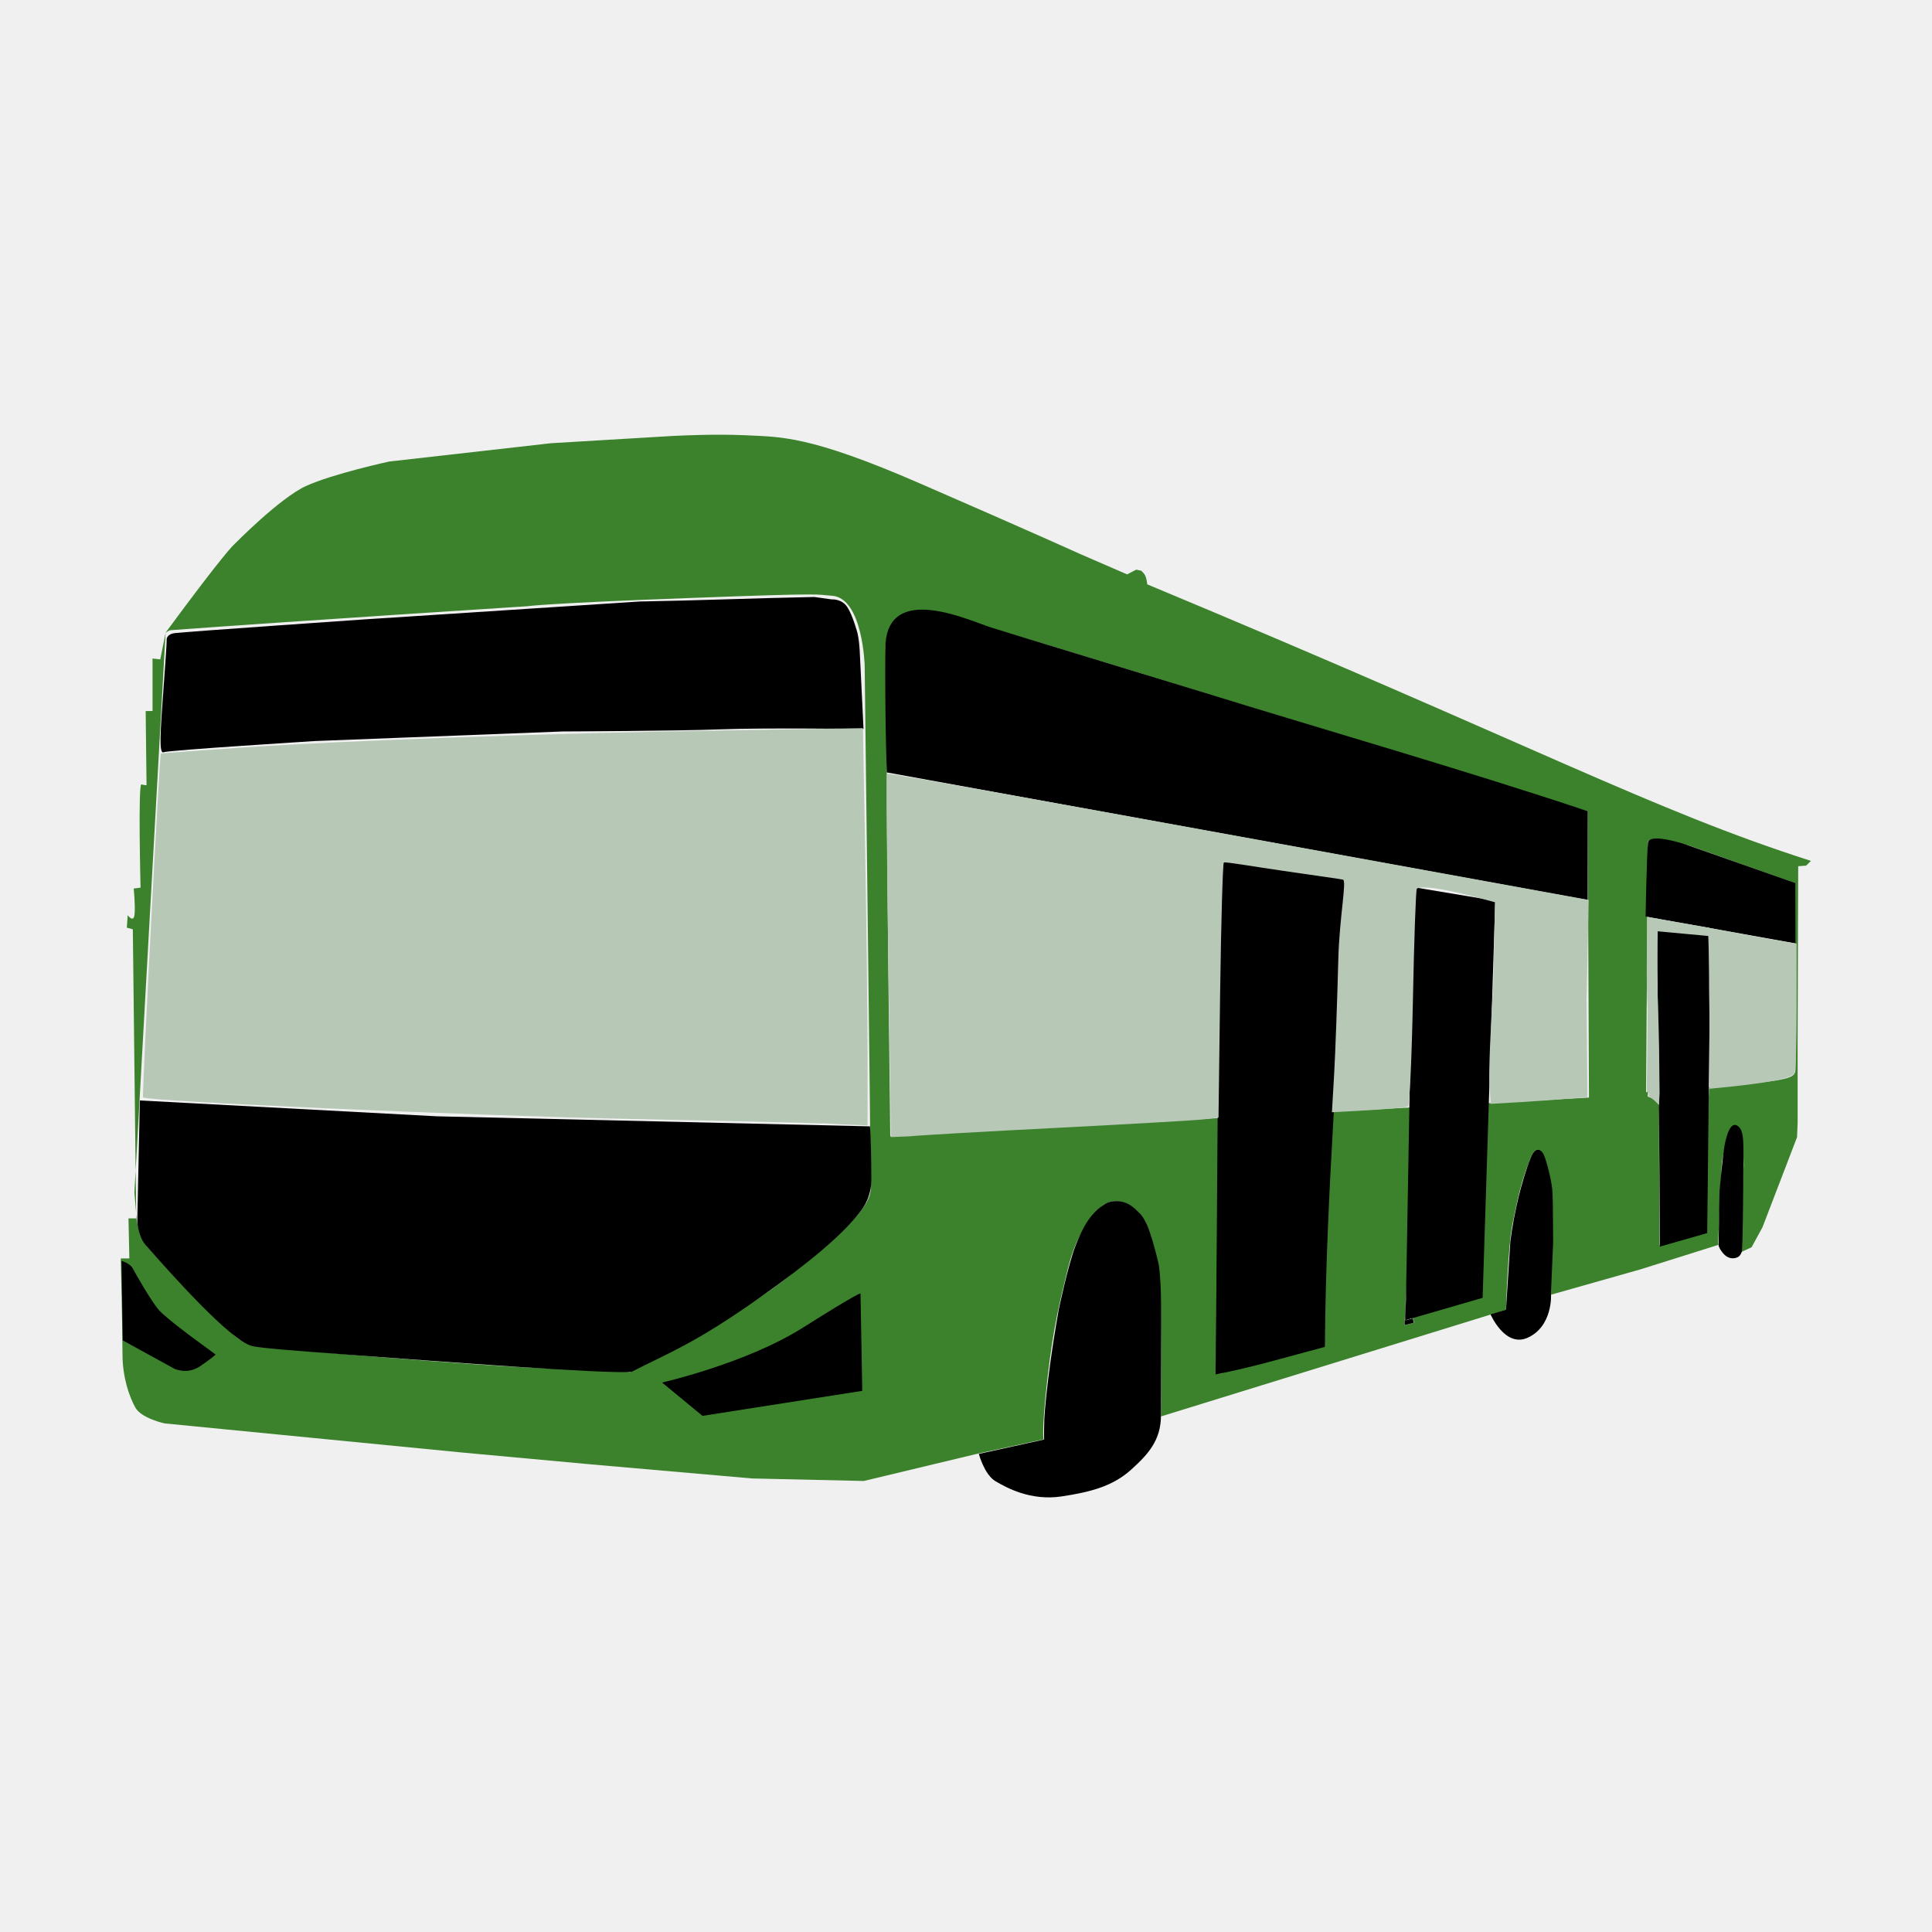
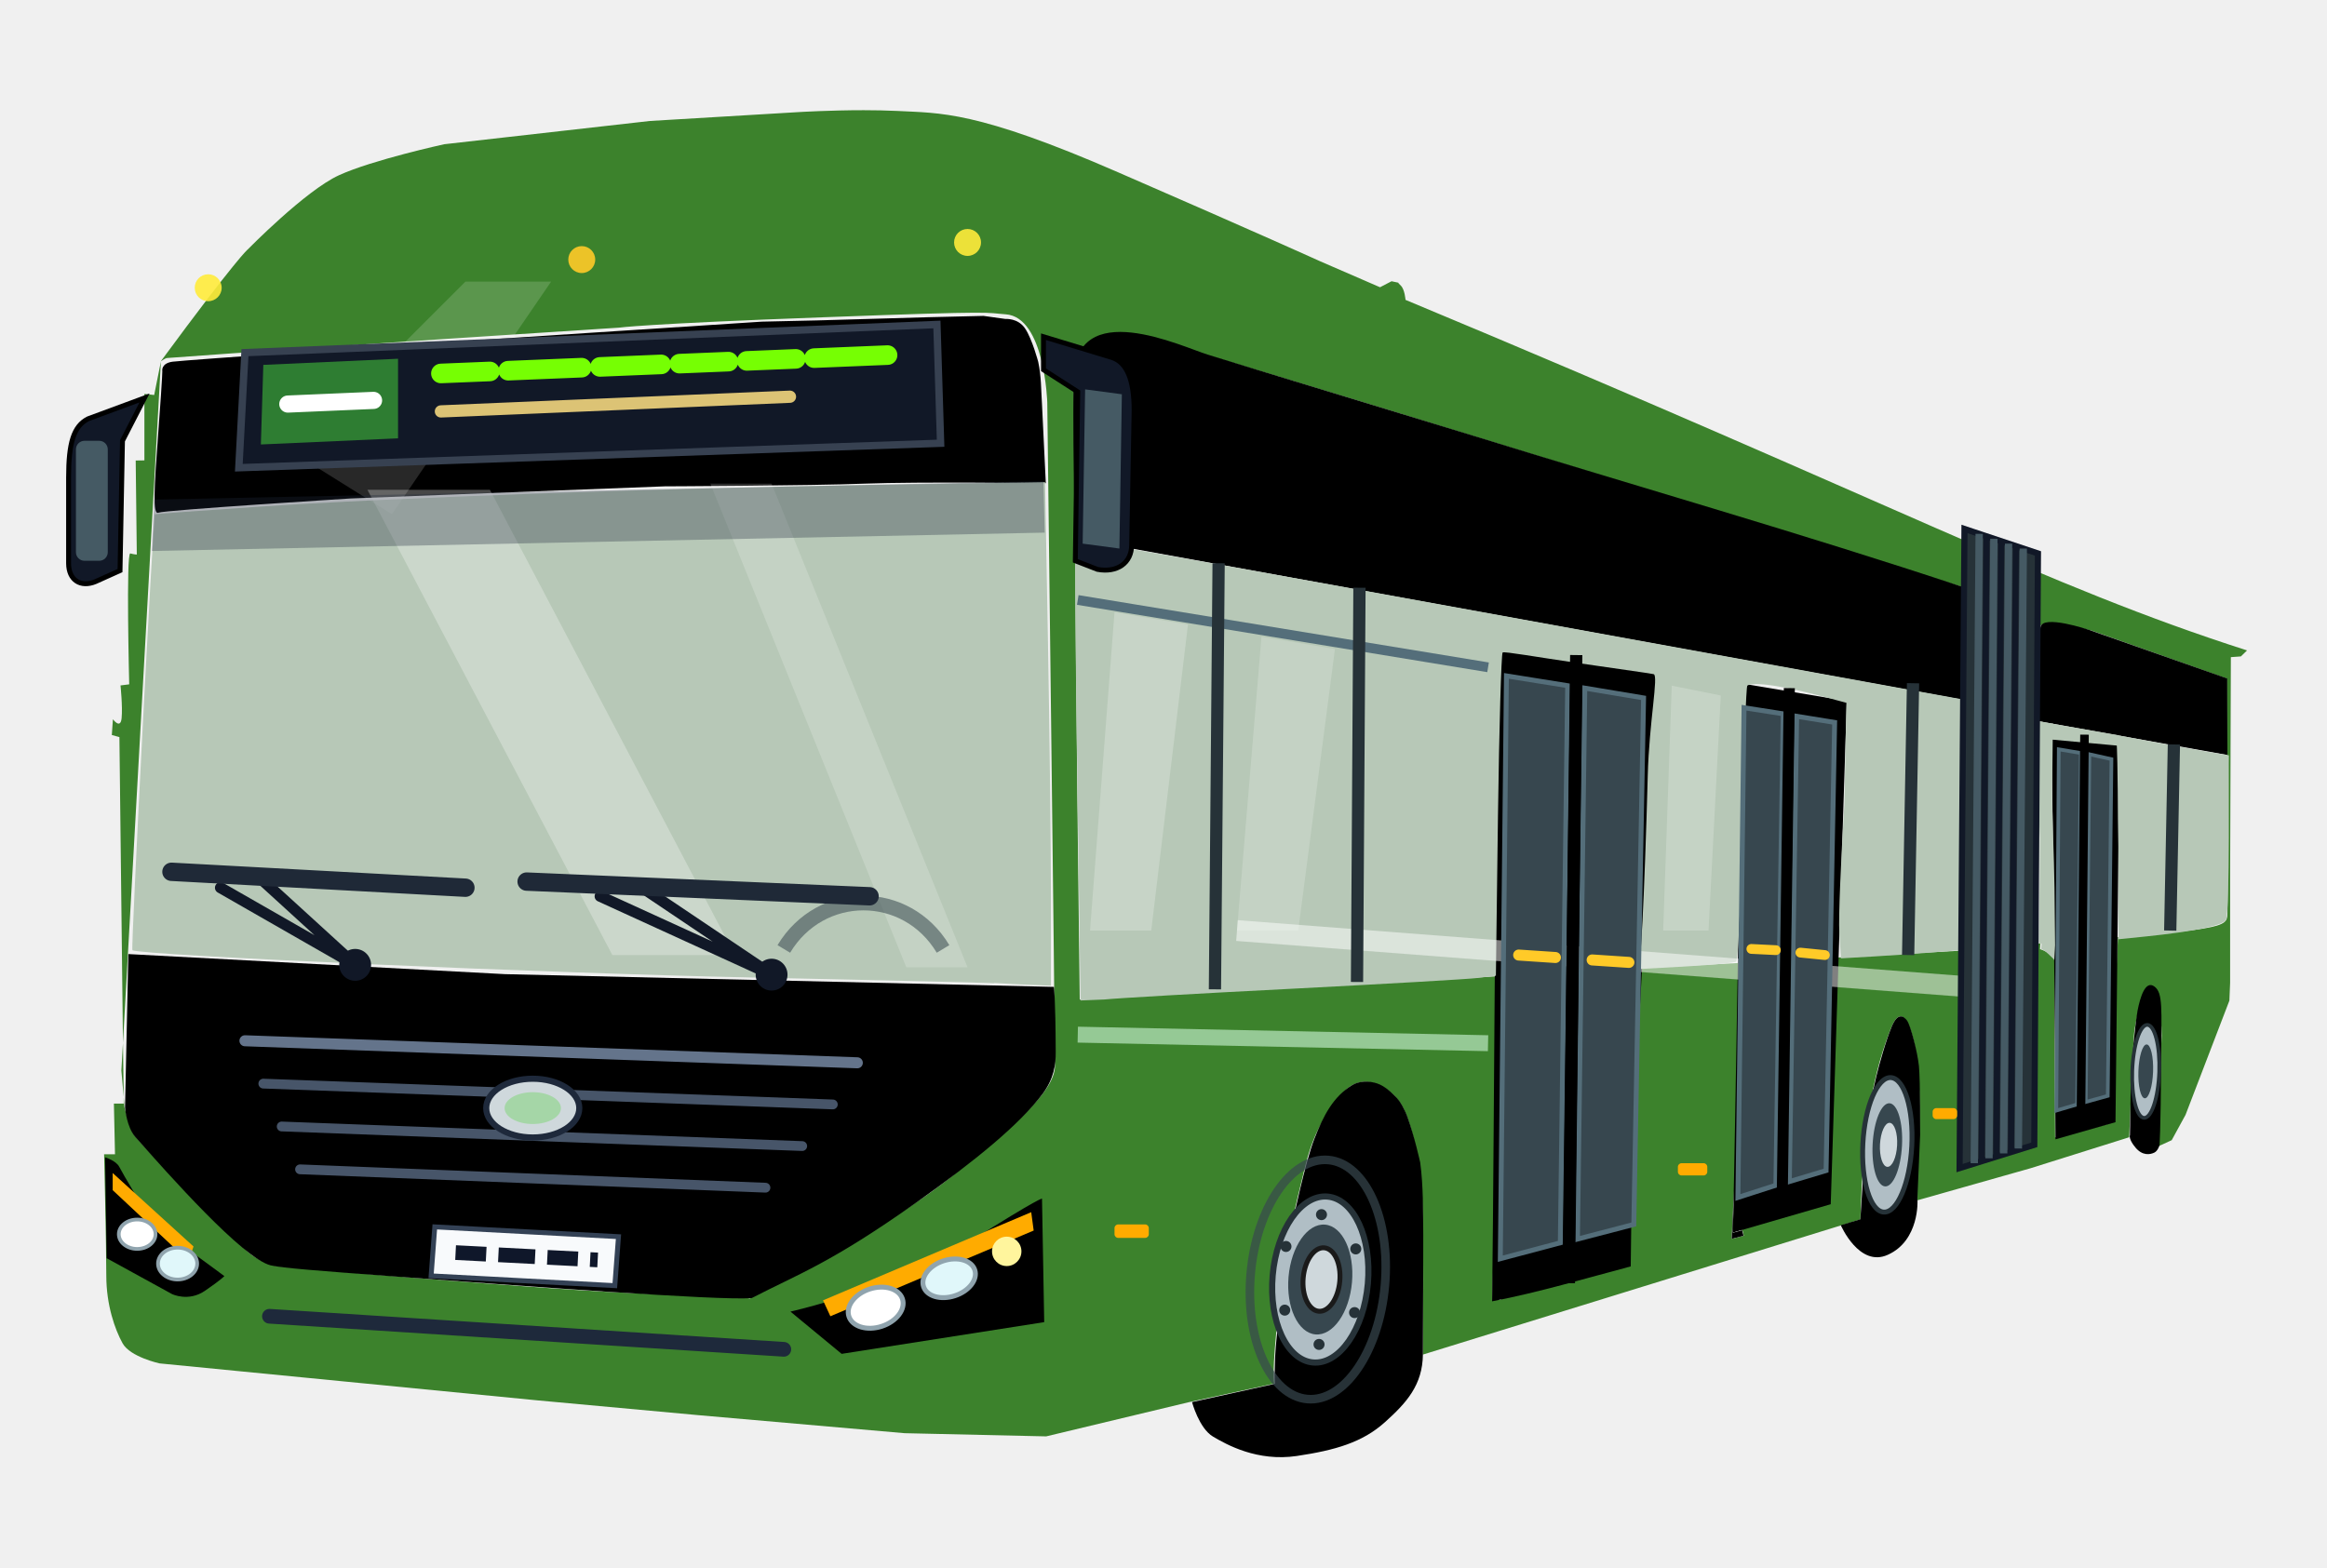
- <svg xmlns="http://www.w3.org/2000/svg" viewBox="0 0 200 200" width="200" height="200" role="img">
+ <svg xmlns="http://www.w3.org/2000/svg" viewBox="4 36 190 128" width="190" height="128" role="img">
  <path d="m74.52,45c-2.73,-0 -5.23,0.15 -5.23,0.15L57.06,45.88 40.27,47.78c0,0 -5.86,1.28 -8.59,2.53 -2.74,1.25 -7.45,6.06 -7.45,6.06 0,0 -0.82,0.61 -7.11,9.15 0,0 0.37,-0.27 0.52,-0.28 12.33,-0.91 36.9,-2.48 36.9,-2.48 0,0 2.01,-0.31 16.73,-0.85 14.71,-0.55 13.08,-0.36 14.84,-0.24 3.2,0.21 3.4,7.2 3.4,7.2 0,0 0.63,51.84 0.63,54.15 0,2.32 -4.03,5.37 -7.8,8.54 -3.77,3.17 -8.93,6.1 -17.11,10.49 0,0 -0,-0.12 -7.93,-0.37 -7.92,-0.24 -30.63,-2.26 -30.63,-2.26 0,0 -1.26,-0.24 -2.26,-1.04C23.41,137.58 15.23,129.29 14.86,128.55 14.48,127.82 14.16,126.42 14.16,126.42L14.1,125.61 14.1,126.13L13.3,126.13l0.09,4.14L12.5,130.27c0,0 0.18,7.5 0.18,9.92 0,2.41 0.71,4.4 1.33,5.52 0.62,1.12 3.02,1.64 3.02,1.64l30.86,3.02 13.16,1.21 16.81,1.47 11.56,0.26 11.64,-2.79 6.98,-1.52c0,0 -0.25,-0.67 0.38,-6.22 0.63,-5.55 1.32,-8.11 2.07,-11.22 0.75,-3.11 1.64,-4.45 3.15,-6.28 1.51,-1.83 3.71,-0.61 4.65,0.73 0.94,1.34 1.51,4.45 1.76,6.59 0.25,2.13 0.13,14.03 0.13,14.03l35.72,-11.04c0,0 0.19,-6.59 0.69,-8.97 0.5,-2.38 0.75,-3.9 1.76,-6.53 1.01,-2.62 1.76,0.24 1.95,1.1 0.19,0.85 0.5,2.87 0.44,6.28 -0.06,3.42 -0.25,5.95 -0.25,5.95l0.03,0.62 9.28,-2.63 8.05,-2.53c0,0 0.31,-7.81 0.41,-8.57 0.09,-0.76 0.5,-2.81 1.01,-3.6 0.5,-0.79 0.97,0.76 1.1,1.8 0.13,1.04 0.13,2.07 0.13,2.07l-0.13,2.93 -0.06,2.44 -0.06,3.66 1.07,-0.49 1.13,-2.07 3.58,-9.33 0.06,-1.46l0,-8.54l0.06,-18.05 0.82,-0.06 0.5,-0.49C170.86,83.79 159.43,77.43 118.76,60.49c0,0 -0.06,-0.85 -0.38,-1.16 -0.31,-0.3 -0.19,-0.24 -0.19,-0.24l-0.57,-0.12 -0.94,0.49 -4.91,-2.13c0,0 -4.84,-2.2 -16.48,-7.26C83.66,45 80.77,45.25 77.25,45.06 76.37,45.02 75.43,45 74.52,45ZM14.1,125.61 L14.04,121.18 13.91,123.43ZM14.04,121.18 L17.14,65.51 16.59,68.26 15.79,68.17l0,5.43L15.08,73.61l0.09,7.68c0,0 -0.18,-0 -0.53,-0.09C14.28,81.11 14.55,91.89 14.55,91.89l-0.71,0.09c0,0 0.18,1.72 0.09,2.67 -0.09,0.95 -0.71,0.09 -0.71,0.09l-0.09,1.29 0.62,0.17zM95.66,63.3c0.59,0.02 1.26,0.11 2.03,0.31 6.16,1.59 50.44,15.37 50.44,15.37l16.23,5 0.13,29.64 -16.83,0.94 6.33,-0.31 -0.85,20.08 -6.94,1.9 0.18,0.69 -0.98,0.26 1.08,-22.56 -8.82,0.47 -0.62,24.33 -0.8,0.17 -9.61,1.98 -0.09,0.6l-0.71,0l0.86,-26.44 3.81,-0.23 -38.34,2.13c-0.63,-50.01 -0.25,-40.01 -0.25,-40.01l-0.25,-10.61c0,0 -0.1,-3.83 4.01,-3.72zM146.47,114.62 L147.65,114.55 146.47,114.61zM171.24,86.92c1.19,-0.03 3.56,0.59 3.56,0.59l11.01,3.9c0,0 0.13,18.05 0.06,19.21 -0.06,1.16 -0.06,1.28 -15.47,2.44 0,0 0.19,-25.07 0.19,-25.86 0,-0.2 0.26,-0.28 0.66,-0.29zM176.93,112.58 L176.2,127.77 171.8,128.89c0,0 -0.09,-13.47 -0.05,-14.25 0.04,-0.78 -1.18,-1.12 -1.18,-1.12l0.03,-0.46z" fill="#3c822c" fill-opacity="1.0" />
  <path d="m89.39,75.46c0,0 -10.45,-0.13 -14.81,0.04 -4.36,0.17 -16.32,0.22 -16.32,0.22l-25.62,0.99c0,0 -15.21,0.95 -15.7,1.16 -0.49,0.22 -0.36,-1.94 0,-6.77 0.36,-4.83 0.31,-4.83 0.31,-4.83 0,0 -0.09,-0.6 0.84,-0.73 0.93,-0.13 19.61,-1.42 19.61,-1.42l1.42,-0.09 27.08,-1.76C72.38,62.16 78.15,61.92 84.3,61.8l1.8,0.25c0,0 1.02,-0.09 1.6,0.78 0.58,0.86 1.07,2.72 1.07,2.72 0.26,1.19 0.23,2.3 0.31,3.49z" fill="#000000" fill-opacity="1.0" />
  <path d="m101.33,150.51c0,0 0.57,2.13 1.7,2.81 1.13,0.67 3.63,2.07 6.86,1.59 3.14,-0.47 5.36,-1.11 7.19,-2.76 1.75,-1.57 3.08,-3.03 3.1,-5.55 0.02,-2.57 0.03,-9.68 0.03,-9.68 -0.02,-2.01 0.01,-4.04 -0.25,-5.98 0,0 -0.47,-2.14 -1.04,-3.71 -0.27,-0.74 -0.62,-1.3 -0.85,-1.54 -0.43,-0.45 -0.98,-0.99 -1.64,-1.21 -0.67,-0.22 -1.47,-0.2 -2.02,0.14 -1.54,0.94 -2.34,2.45 -3.1,4.41 -0.75,1.95 -1.71,6.54 -1.71,6.54 0,0 -0.47,2.6 -0.85,5.33 -0.35,2.5 -0.61,5.12 -0.64,5.97 -0.06,1.77 -0.02,2.15 -0.02,2.15z" fill="#000000" fill-opacity="1.0" />
  <path d="m160.55,133.98 l0.23,-5.29c0,0 0.02,-4.45 -0.1,-5.64 -0.13,-1.19 -0.67,-3.28 -0.97,-3.7 -0.27,-0.37 -0.75,-0.69 -1.24,0.47 -0.47,1.11 -1.03,3.1 -1.26,4.06 -0.35,1.46 -0.68,3.13 -0.86,4.66l-0.45,7.04 -1.6,0.48c0,0 1.5,3.48 3.84,2.42 2.61,-1.17 2.43,-4.48 2.42,-4.48z" fill="#000000" fill-opacity="1.0" />
  <path d="m177.91,128.74 l0.09,-5.4c0,0 0.32,-3.64 0.53,-4.79 0.21,-1.1 0.64,-2.53 1.38,-1.98 0.71,0.53 0.57,1.82 0.55,5.94 -0.04,6.25 -0.14,7.04 -0.14,7.04 0,0 -0.13,0.44 -0.41,0.58 -0.36,0.18 -0.98,0.27 -1.54,-0.4 -0.57,-0.67 -0.47,-1 -0.47,-1z" fill="#000000" fill-opacity="1.0" />
  <path d="m89.08,133.89 l0.18,10.09 -16.54,2.59 -4.18,-3.45c0,0 8.72,-1.98 14.59,-5.69 5.87,-3.71 5.96,-3.54 5.96,-3.54z" fill="#000000" fill-opacity="1.0" stroke="#000000" stroke-opacity="0.0" stroke-width="1" />
  <path d="m20.28,138.72c0,0 -3.1,-2.26 -3.87,-3.15 -0.73,-0.84 -2.39,-3.73 -2.67,-4.27 -0.27,-0.52 -1.16,-0.78 -1.16,-0.78l0.13,8.24 5.34,2.93c0,0 1.33,0.65 2.67,-0.26 1.33,-0.91 1.6,-1.21 1.6,-1.21z" fill="#000000" fill-opacity="1.0" stroke="#000000" stroke-opacity="0.0" stroke-width="1" />
  <path d="m126.51,88.97c-0.54,17.77 -0.46,35.54 -0.68,53.31 3.78,-0.72 7.6,-1.87 11.32,-2.85 0.13,-16.74 1.61,-32.04 2.19,-48.45z" fill="#000000" fill-opacity="1.0" stroke="#000000" stroke-opacity="0.0" stroke-width="0.61" />
  <path d="m90.05,116.6 l-44.81,-1.04 -30.76,-1.64 -0.27,12.55c-0.01,0.01 0.14,1.6 0.84,2.39 2.74,3.09 8.77,9.9 11.04,10.48 0.83,0.21 4.07,0.46 9.72,0.88 11.06,0.82 26.74,2 29.56,1.8 3.82,-1.98 6.39,-2.81 13.45,-7.81 4.81,-3.41 8.41,-6.36 10.29,-8.85 0.95,-1.26 1.1,-2.42 1.09,-3.47 -0.02,-4.52 -0.15,-5.31 -0.15,-5.31z" fill="#000000" fill-opacity="1.0" stroke="#000000" stroke-opacity="0.0" stroke-width="1" />
  <path d="m145.49,136.67 l7.99,-2.32 1.31,-41.1 -8.28,-1.38c-0.61,14.99 -0.68,29.87 -1.02,44.8z" fill="#000000" fill-opacity="1.0" stroke="#000000" stroke-opacity="0.0" stroke-width="0.64" />
  <path d="m171.5,95.74 l5.57,1.03 -0.34,30.88 -4.9,1.4c-0.04,-10.72 -0.18,-22.22 -0.32,-33.3z" fill="#000000" fill-opacity="1.0" stroke="#000000" stroke-opacity="0.0" stroke-width="0.75" />
  <path d="m91.8,79.96 l72.56,13.21 -0,-9.2c-13.38,-4.45 -26.61,-8.21 -39.92,-12.34l-17.74,-5.41 -4.06,-1.25c-2.1,-0.63 -10.93,-4.9 -10.99,2.12 -0.06,7.33 0.15,12.88 0.15,12.88z" fill="#000000" fill-opacity="1.0" stroke="#000000" stroke-opacity="0.0" stroke-width="1" />
  <path d="m170.34,94.88 l15.53,2.78 -0.02,-6.25 -11.29,-3.97c0,0 -3.83,-1.3 -3.96,-0.2 -0.13,1.1 -0.25,7.64 -0.25,7.64z" fill="#000000" fill-opacity="1.0" stroke="#000000" stroke-opacity="0.0" stroke-width="0.6" />
  <path d="m85.17,116.3c-0.88,-0.05 -9.85,-0.26 -19.92,-0.47 -16.27,-0.33 -50.03,-1.82 -50.44,-2.23 -0.13,-0.12 1.7,-35.44 1.84,-35.6 0.02,-0.02 3.72,-0.3 8.22,-0.6 10.97,-0.75 32.37,-1.51 50.02,-1.79l14.44,-0.23 0.24,13.23c0.13,7.28 0.24,16.53 0.24,20.56l0,7.33 -1.51,-0.06c-0.83,-0.03 -2.23,-0.1 -3.11,-0.16z" fill="#b7c8b7" fill-opacity="1.0" stroke="#000000" stroke-opacity="0.0" stroke-width="0.35" />
  <path d="m91.96,99.34c-0.15,-10.17 -0.23,-19.13 -0.12,-19.24 0.11,-0.1 16.76,2.9 36.49,6.49l36.13,6.57 -0.22,10.36 0.09,10.05 -2.23,0.19c-1.23,0.1 -3.48,0.26 -5.01,0.35l-2.78,0.16 -0.13,-2.13c-0.07,-1.17 0.12,-5.77 0.41,-10.41l0.17,-8.33 -1.53,-0.41c-5.18,-1.4 -6.38,-1.16 -6.56,-0.99 -0.1,0.1 -0.28,5.17 -0.4,11.27 -0.12,6.1 -0.35,11.17 -0.51,11.27 -0.16,0.1 -2,0.27 -4.09,0.39l-3.79,0.21 0.23,-3.94c0.12,-2.16 0.32,-7.51 0.43,-11.87 0.11,-4.36 0.9,-8.19 0.48,-8.27 -0.78,-0.14 -0.22,-0.04 -6.19,-0.91 -3.31,-0.48 -6.03,-0.97 -6.14,-0.86 -0.11,0.11 -0.28,6.09 -0.38,13.3l-0.17,13.1 -1.46,0.18c-0.8,0.1 -7.63,0.49 -15.16,0.88 -7.53,0.38 -14.44,0.78 -15.34,0.88l-1.96,0.08z" fill="#b7c8b7" fill-opacity="1.0" stroke="#000000" stroke-opacity="0.0" stroke-width="0.35" />
  <path d="m176.96,105.09c-0.07,-2.95 0,-6.01 -0.16,-9.06l4.5,0.84c2.26,0.42 3.89,0.69 4.69,0.82 -0.04,0.51 0.11,12.94 -0.25,13.46 -0.32,0.46 -2.67,0.93 -6.51,1.33l-2.26,0.23z" fill="#b7c8b7" fill-opacity="1.0" stroke="#000000" stroke-opacity="0.0" stroke-width="0.36" />
  <path d="m170.47,112.59c0.01,-0.39 0.07,-4.05 0.09,-8.12 -0.17,-3.2 -0.04,-6.37 -0.06,-9.57l0.62,0.12 0.5,0.08 -0.06,5.34c-0.02,1.89 0.16,5.52 0.19,8.09l0.05,4.67 -0.06,1.12c-0.01,0.15 -0.58,-0.62 -1.08,-0.82 0.02,-0.45 0.13,-0.48 -0.18,-0.46z" fill="#b7c8b7" fill-opacity="1.0" stroke="#000000" stroke-opacity="0.0" stroke-width="0.06" />
  <path d="m176.95,98.66c-0,-0.08 -0,-0.46 -0.01,-0.86 -0,-0.4 -0,-0.76 -0.01,-0.81l-0,-0.09 -2.71,-0.25c-1.49,-0.14 -2.71,-0.25 -2.71,-0.25 -0,-0 -0,-0.12 0,-0.26 0,-0.14 0,-0.44 0.01,-0.65 0,-0.21 0,-0.39 0.01,-0.39 0,-0 0.03,0 0.07,0.01 0.04,0.01 0.24,0.04 0.46,0.08 0.21,0.04 0.44,0.08 0.5,0.09 0.06,0.01 0.45,0.08 0.87,0.15 3.35,0.58 3.55,0.62 3.55,0.62 0,0 0,0.15 0.01,0.33 0,0.18 0.04,0.4 0.04,0.48 0,0.17 -0,1.33 -0,1.64 0,0.11 0,0.23 0.01,0.26l0,0.05l-0.03,0 -0.03,0z" fill="#b7c8b7" fill-opacity="1.0" />
  <path d="m145.39,137.15c-0,-0.04 0.15,-3.24 0.16,-3.22 0,0.02 -0.05,2.42 -0.06,2.62 -0,0.1 -0,0.12 0.01,0.12 0.01,0 0.17,-0.05 0.38,-0.11 0.2,-0.06 0.37,-0.1 0.37,-0.1 0,0 0.03,0.1 0.06,0.23 0.05,0.19 0.06,0.23 0.04,0.23 -0.01,0 -0.22,0.06 -0.48,0.13 -0.44,0.12 -0.47,0.12 -0.47,0.11z" fill="#b7c8b7" fill-opacity="1.0" />
  <path d="m145.4,137.12c0,-0.02 0.01,-0.12 0.01,-0.23 0.01,-0.31 0.08,-1.63 0.1,-2.11l0.02,-0.43 -0,0.28c-0,0.25 -0.03,1.33 -0.04,1.84 -0.01,0.21 -0.01,0.21 0.01,0.21 0.01,0 0.18,-0.05 0.38,-0.1 0.2,-0.06 0.36,-0.1 0.36,-0.1 0,0.01 0.11,0.42 0.11,0.43 0,0.01 -0.01,0.02 -0.04,0.03 -0.26,0.07 -0.88,0.23 -0.9,0.23 -0.01,0 -0.01,-0.01 -0.01,-0.04z" fill="#000000" fill-opacity="1.0" />
+   <path d="M28 73 42 59 49 59 36 78Z" fill="#ffffff" opacity="0.16" />
+   <path d="M105 112 170 117" fill="none" stroke="#ffffff" stroke-width="1.7" opacity="0.5" />
+   <g id="detail-brt-header">
+     <path d="M24.0,64.8 L80.5,62.5 L80.8,72.2 L23.5,74.2 Z" fill="#111827" stroke="#374151" stroke-width="0.6" />
+     <path d="M25.5,65.8 L36.5,65.3 L36.5,71.8 L25.3,72.3 Z" fill="#2e7d32" />
+     <path d="M27.5,69.0 L34.5,68.7" stroke="#ffffff" stroke-width="1.4" stroke-linecap="round" />
+     <path d="M40.0,66.5 L76.5,65.0" stroke="#76ff03" stroke-width="1.6" stroke-linecap="round" stroke-dasharray="4,1.5,6,1.5,5,1.5,4,1.5" />
+     <path d="M40.0,69.6 L68.5,68.4" stroke="#ffe082" stroke-width="1.0" stroke-linecap="round" opacity="0.85" />
+     <circle cx="21.0" cy="59.5" r="1.1" fill="#ffeb3b" opacity="0.9" />
+     <circle cx="51.5" cy="57.2" r="1.1" fill="#ffca28" opacity="0.9" />
+     <circle cx="83.0" cy="55.8" r="1.1" fill="#ffeb3b" opacity="0.9" />
+   </g>
+   <g id="detail-brt-windshield">
+     <path d="M34,76 L54,114 L64,114 L44,76 Z" fill="#ffffff" opacity="0.28" />
+     <path d="M62,75.5 L78,115 L83,115 L67,75.5 Z" fill="#ffffff" opacity="0.18" />
+     <path d="M16.6,76.8 L89.2,75.3 L89.3,79.5 L16.4,81.0 Z" fill="#1e293b" opacity="0.32" />
+     <path d="M68,113.5 C71,108.5 78,108.5 81,113.5" fill="none" stroke="#37474f" stroke-width="1.2" opacity="0.55" />
+     <path d="M33,114.8 L22,108.5 M33,114.8 L25,107.5" stroke="#111827" stroke-width="0.9" stroke-linecap="round" />
+     <path d="M18,107.2 L42,108.5" stroke="#1f2937" stroke-width="1.5" stroke-linecap="round" />
+     <circle cx="33" cy="114.8" r="1.3" fill="#111827" />
+     <path d="M67,115.6 L53,109.2 M67,115.6 L56,108.2" stroke="#111827" stroke-width="0.9" stroke-linecap="round" />
+     <path d="M47,108.0 L75,109.2" stroke="#1f2937" stroke-width="1.5" stroke-linecap="round" />
+     <circle cx="67" cy="115.6" r="1.3" fill="#111827" />
+   </g>
+   <g id="detail-brt-mirrors">
+     <path d="M15.8,68.5 L11.2,70.2 C10.0,70.8 9.6,72.2 9.6,75.0 L9.6,82.0 C9.6,83.4 10.6,84.0 11.8,83.5 L13.8,82.6 L14.0,72.0 Z" fill="#111827" stroke="#000000" stroke-width="0.4" />
+     <rect x="10.2" y="72.0" width="2.6" height="9.8" rx="0.7" fill="#455a64" />
+     <path d="M89.2,63.5 L94.8,65.2 C96.0,65.6 96.6,67.0 96.6,69.5 L96.4,80.5 C96.4,82.0 95.2,82.8 93.6,82.5 L91.8,81.8 L92.0,68.0 L89.2,66.2 Z" fill="#111827" stroke="#000000" stroke-width="0.4" />
+     <path d="M92.6,67.8 L95.6,68.2 L95.4,80.8 L92.4,80.4 Z" fill="#455a64" />
+   </g>
+   <g id="detail-brt-front">
+     <path d="M24.0,121.0 L74.0,122.8" stroke="#64748b" stroke-width="0.9" stroke-linecap="round" />
+     <path d="M25.5,124.5 L72.0,126.2 M27.0,128.0 L69.5,129.6 M28.5,131.5 L66.5,133.0" stroke="#475569" stroke-width="0.8" stroke-linecap="round" />
+     <ellipse cx="47.5" cy="126.5" rx="3.8" ry="2.4" fill="#cfd8dc" stroke="#1e293b" stroke-width="0.5" />
+     <ellipse cx="47.5" cy="126.5" rx="2.3" ry="1.3" fill="#a5d6a7" />
+     <path d="M13.2,131.8 L19.8,137.8 L19.4,139.0 L13.2,133.2 Z" fill="#ffab00" />
+     <ellipse cx="15.2" cy="136.8" rx="1.5" ry="1.2" fill="#ffffff" stroke="#90a4ae" stroke-width="0.3" />
+     <ellipse cx="18.5" cy="139.2" rx="1.6" ry="1.3" fill="#e0f7fa" stroke="#90a4ae" stroke-width="0.3" />
+     <path d="M88.2,135.0 L71.2,142.2 L71.8,143.5 L88.4,136.5 Z" fill="#ffab00" />
+     <ellipse cx="75.5" cy="142.8" rx="2.3" ry="1.6" transform="rotate(-18 75.5 142.8)" fill="#ffffff" stroke="#90a4ae" stroke-width="0.4" />
+     <ellipse cx="81.5" cy="140.4" rx="2.2" ry="1.5" transform="rotate(-18 81.5 140.4)" fill="#e0f7fa" stroke="#90a4ae" stroke-width="0.4" />
+     <circle cx="86.2" cy="138.2" r="1.2" fill="#fff59d" />
+     <path d="M39.5,136.2 L54.5,137.0 L54.2,141.0 L39.2,140.2 Z" fill="#f8fafc" stroke="#334155" stroke-width="0.4" />
+     <path d="M41.2,138.3 L52.8,138.9" stroke="#0f172a" stroke-width="1.2" stroke-dasharray="2.5,1,3,1" />
+     <path d="M26.0,143.5 L68.0,146.2" stroke="#1e293b" stroke-width="1.2" stroke-linecap="round" />
+   </g>
+   <g id="detail-brt-side">
+     <path d="M92.0,85.0 L125.5,90.5" stroke="#546e7a" stroke-width="0.8" />
+     <path d="M103.5,82.0 L103.2,116.8 M115.0,84.0 L114.8,116.2 M160.2,91.8 L159.8,114.0 M181.5,96.8 L181.2,112.0" stroke="#263238" stroke-width="1.0" />
+     <path d="M95,86 L101,87 L98,112 L93,112 Z" fill="#ffffff" opacity="0.22" />
+     <path d="M107,88 L113,89 L110,112 L105,112 Z" fill="#ffffff" opacity="0.18" />
+     <path d="M140.5,92 L144.5,92.8 L143.5,112 L139.8,112 Z" fill="#ffffff" opacity="0.20" />
+     <path d="M127.0,91.2 L132.0,92.0 L131.4,137.5 L126.5,138.8 Z" fill="#37474f" stroke="#546e7a" stroke-width="0.4" />
+     <path d="M133.4,92.2 L138.2,93.0 L137.4,136.0 L132.8,137.2 Z" fill="#37474f" stroke="#546e7a" stroke-width="0.4" />
+     <path d="M132.7,89.5 L132.1,140.8" stroke="#000000" stroke-width="1.0" />
+     <path d="M128.0,114.0 L131.0,114.2 M134.0,114.4 L137.0,114.6" stroke="#ffca28" stroke-width="0.9" stroke-linecap="round" />
+     <path d="M146.4,93.8 L149.6,94.3 L149.0,132.8 L145.9,133.8 Z" fill="#37474f" stroke="#546e7a" stroke-width="0.4" />
+     <path d="M150.7,94.5 L153.8,95.0 L153.1,131.6 L150.1,132.5 Z" fill="#37474f" stroke="#546e7a" stroke-width="0.4" />
+     <path d="M150.1,92.2 L149.5,135.2" stroke="#000000" stroke-width="0.9" />
+     <path d="M147.0,113.5 L149.0,113.6 M151.0,113.8 L153.0,114.0" stroke="#ffca28" stroke-width="0.8" stroke-linecap="round" />
+     <path d="M172.1,97.2 L173.9,97.5 L173.6,126.2 L171.9,126.7 Z" fill="#37474f" stroke="#546e7a" stroke-width="0.3" />
+     <path d="M174.6,97.6 L176.4,98.0 L176.1,125.5 L174.3,126.0 Z" fill="#37474f" stroke="#546e7a" stroke-width="0.3" />
+     <path d="M174.2,96.0 L173.9,128.0" stroke="#000000" stroke-width="0.7" />
+     <path d="M164.4,79.2 L170.4,81.2 L170.1,129.5 L164.0,131.4 Z" fill="#263238" stroke="#111827" stroke-width="0.5" />
+     <path d="M165.6,79.6 L165.2,131.0 M166.8,80.0 L166.4,130.6 M168.0,80.4 L167.6,130.2 M169.2,80.8 L168.8,129.8" stroke="#455a64" stroke-width="0.6" />
+     <path d="M166.2,79.8 L165.8,130.8 M167.4,80.2 L167.0,130.4 M168.6,80.6 L168.2,130.0" stroke="#111827" stroke-width="0.5" />
+     <path d="M92.0,120.5 L125.5,121.2" stroke="#a5d6a7" stroke-width="1.3" opacity="0.85" />
+     <rect x="95.0" y="136.0" width="2.8" height="1.1" rx="0.3" fill="#ffab00" />
+     <rect x="141.0" y="131.0" width="2.4" height="1.0" rx="0.3" fill="#ffab00" />
+     <rect x="161.8" y="126.5" width="2.0" height="0.9" rx="0.3" fill="#ffab00" />
+   </g>
+   <g id="detail-brt-wheels">
+     <ellipse cx="111.6" cy="140.5" rx="5.5" ry="9.8" transform="rotate(5 111.6 140.5)" fill="none" stroke="#37474f" stroke-width="0.7" opacity="0.7" />
+     <ellipse cx="111.8" cy="140.5" rx="3.9" ry="6.8" transform="rotate(5 111.8 140.5)" fill="#b0bec5" stroke="#263238" stroke-width="0.5" />
+     <ellipse cx="111.8" cy="140.5" rx="2.6" ry="4.5" transform="rotate(5 111.8 140.5)" fill="#37474f" />
+     <ellipse cx="111.9" cy="140.5" rx="1.5" ry="2.6" transform="rotate(5 111.9 140.5)" fill="#cfd8dc" stroke="#1a1a1a" stroke-width="0.4" />
+     <circle cx="111.9" cy="135.2" r="0.45" fill="#263238" />
+     <circle cx="111.7" cy="145.8" r="0.45" fill="#263238" />
+     <circle cx="109.0" cy="137.8" r="0.45" fill="#263238" />
+     <circle cx="114.6" cy="143.2" r="0.45" fill="#263238" />
+     <circle cx="108.9" cy="143.0" r="0.45" fill="#263238" />
+     <circle cx="114.7" cy="138.0" r="0.45" fill="#263238" />
+     <ellipse cx="158.1" cy="129.5" rx="2.0" ry="5.5" transform="rotate(3 158.1 129.5)" fill="#b0bec5" stroke="#263238" stroke-width="0.4" />
+     <ellipse cx="158.1" cy="129.5" rx="1.2" ry="3.4" transform="rotate(3 158.1 129.5)" fill="#37474f" />
+     <ellipse cx="158.2" cy="129.5" rx="0.7" ry="1.8" transform="rotate(3 158.2 129.5)" fill="#cfd8dc" />
+     <ellipse cx="179.2" cy="123.5" rx="1.1" ry="3.8" transform="rotate(2 179.2 123.5)" fill="#b0bec5" stroke="#263238" stroke-width="0.3" />
+     <ellipse cx="179.2" cy="123.5" rx="0.6" ry="2.2" transform="rotate(2 179.2 123.5)" fill="#37474f" />
+   </g>
</svg>
